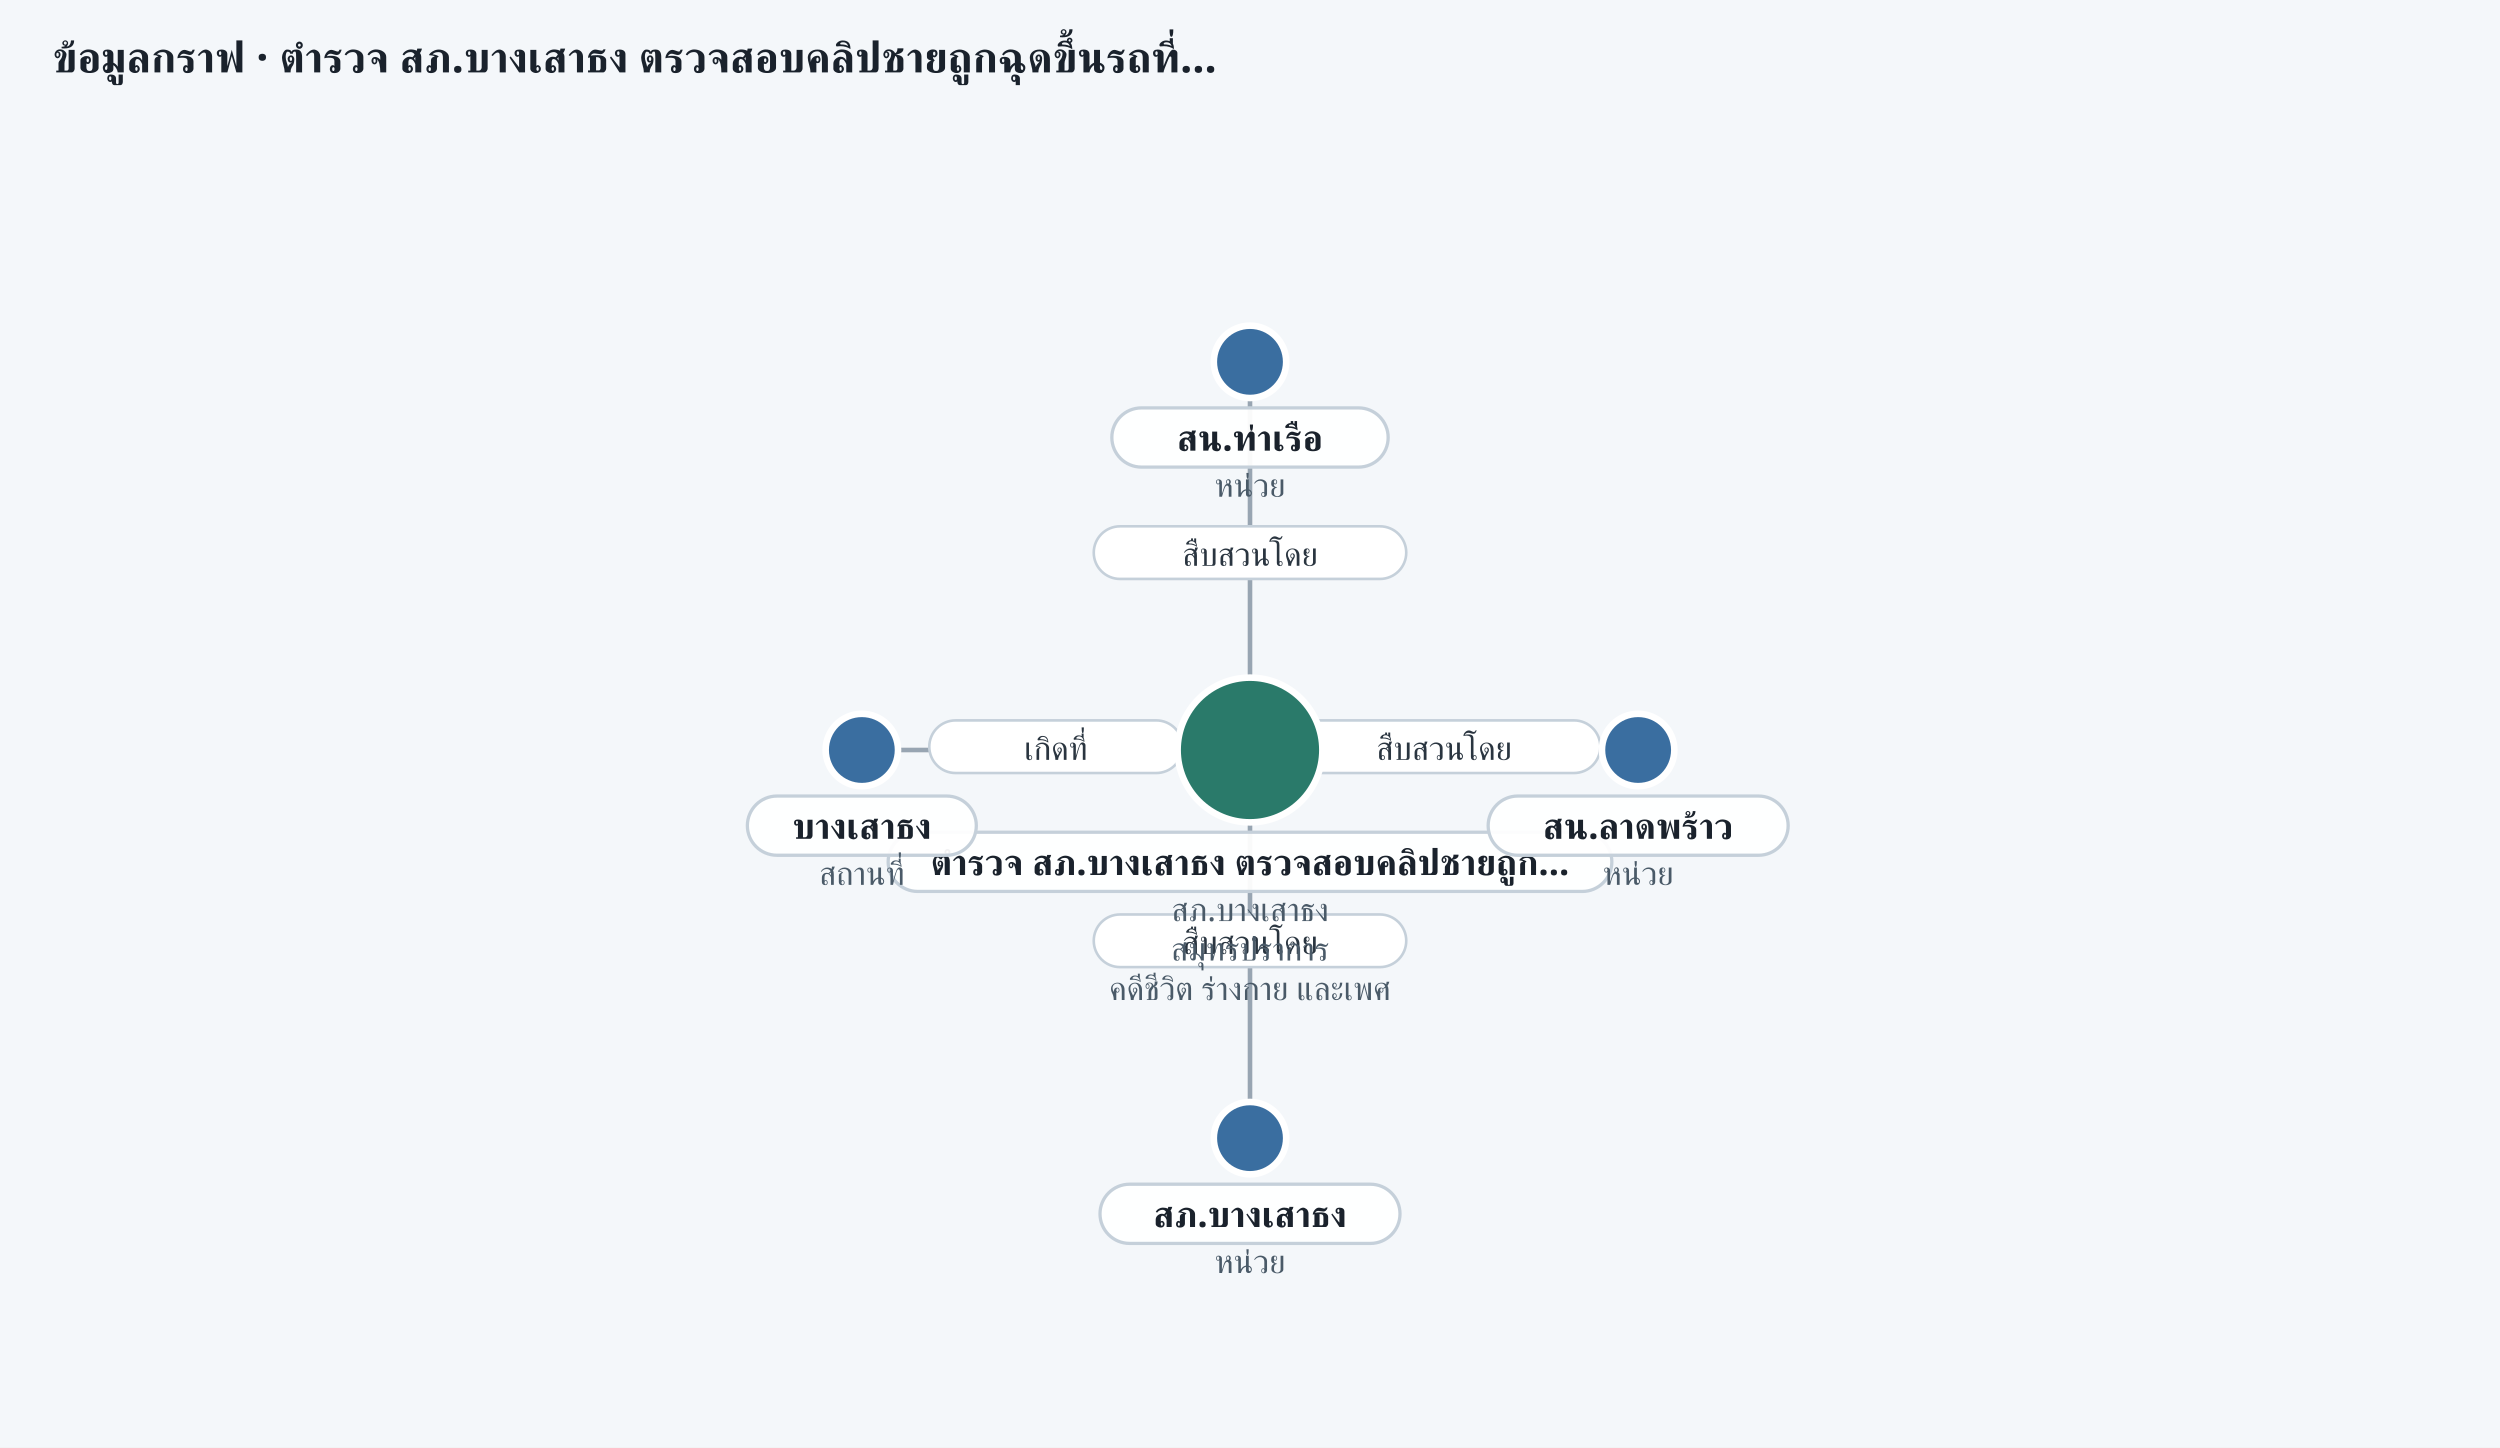
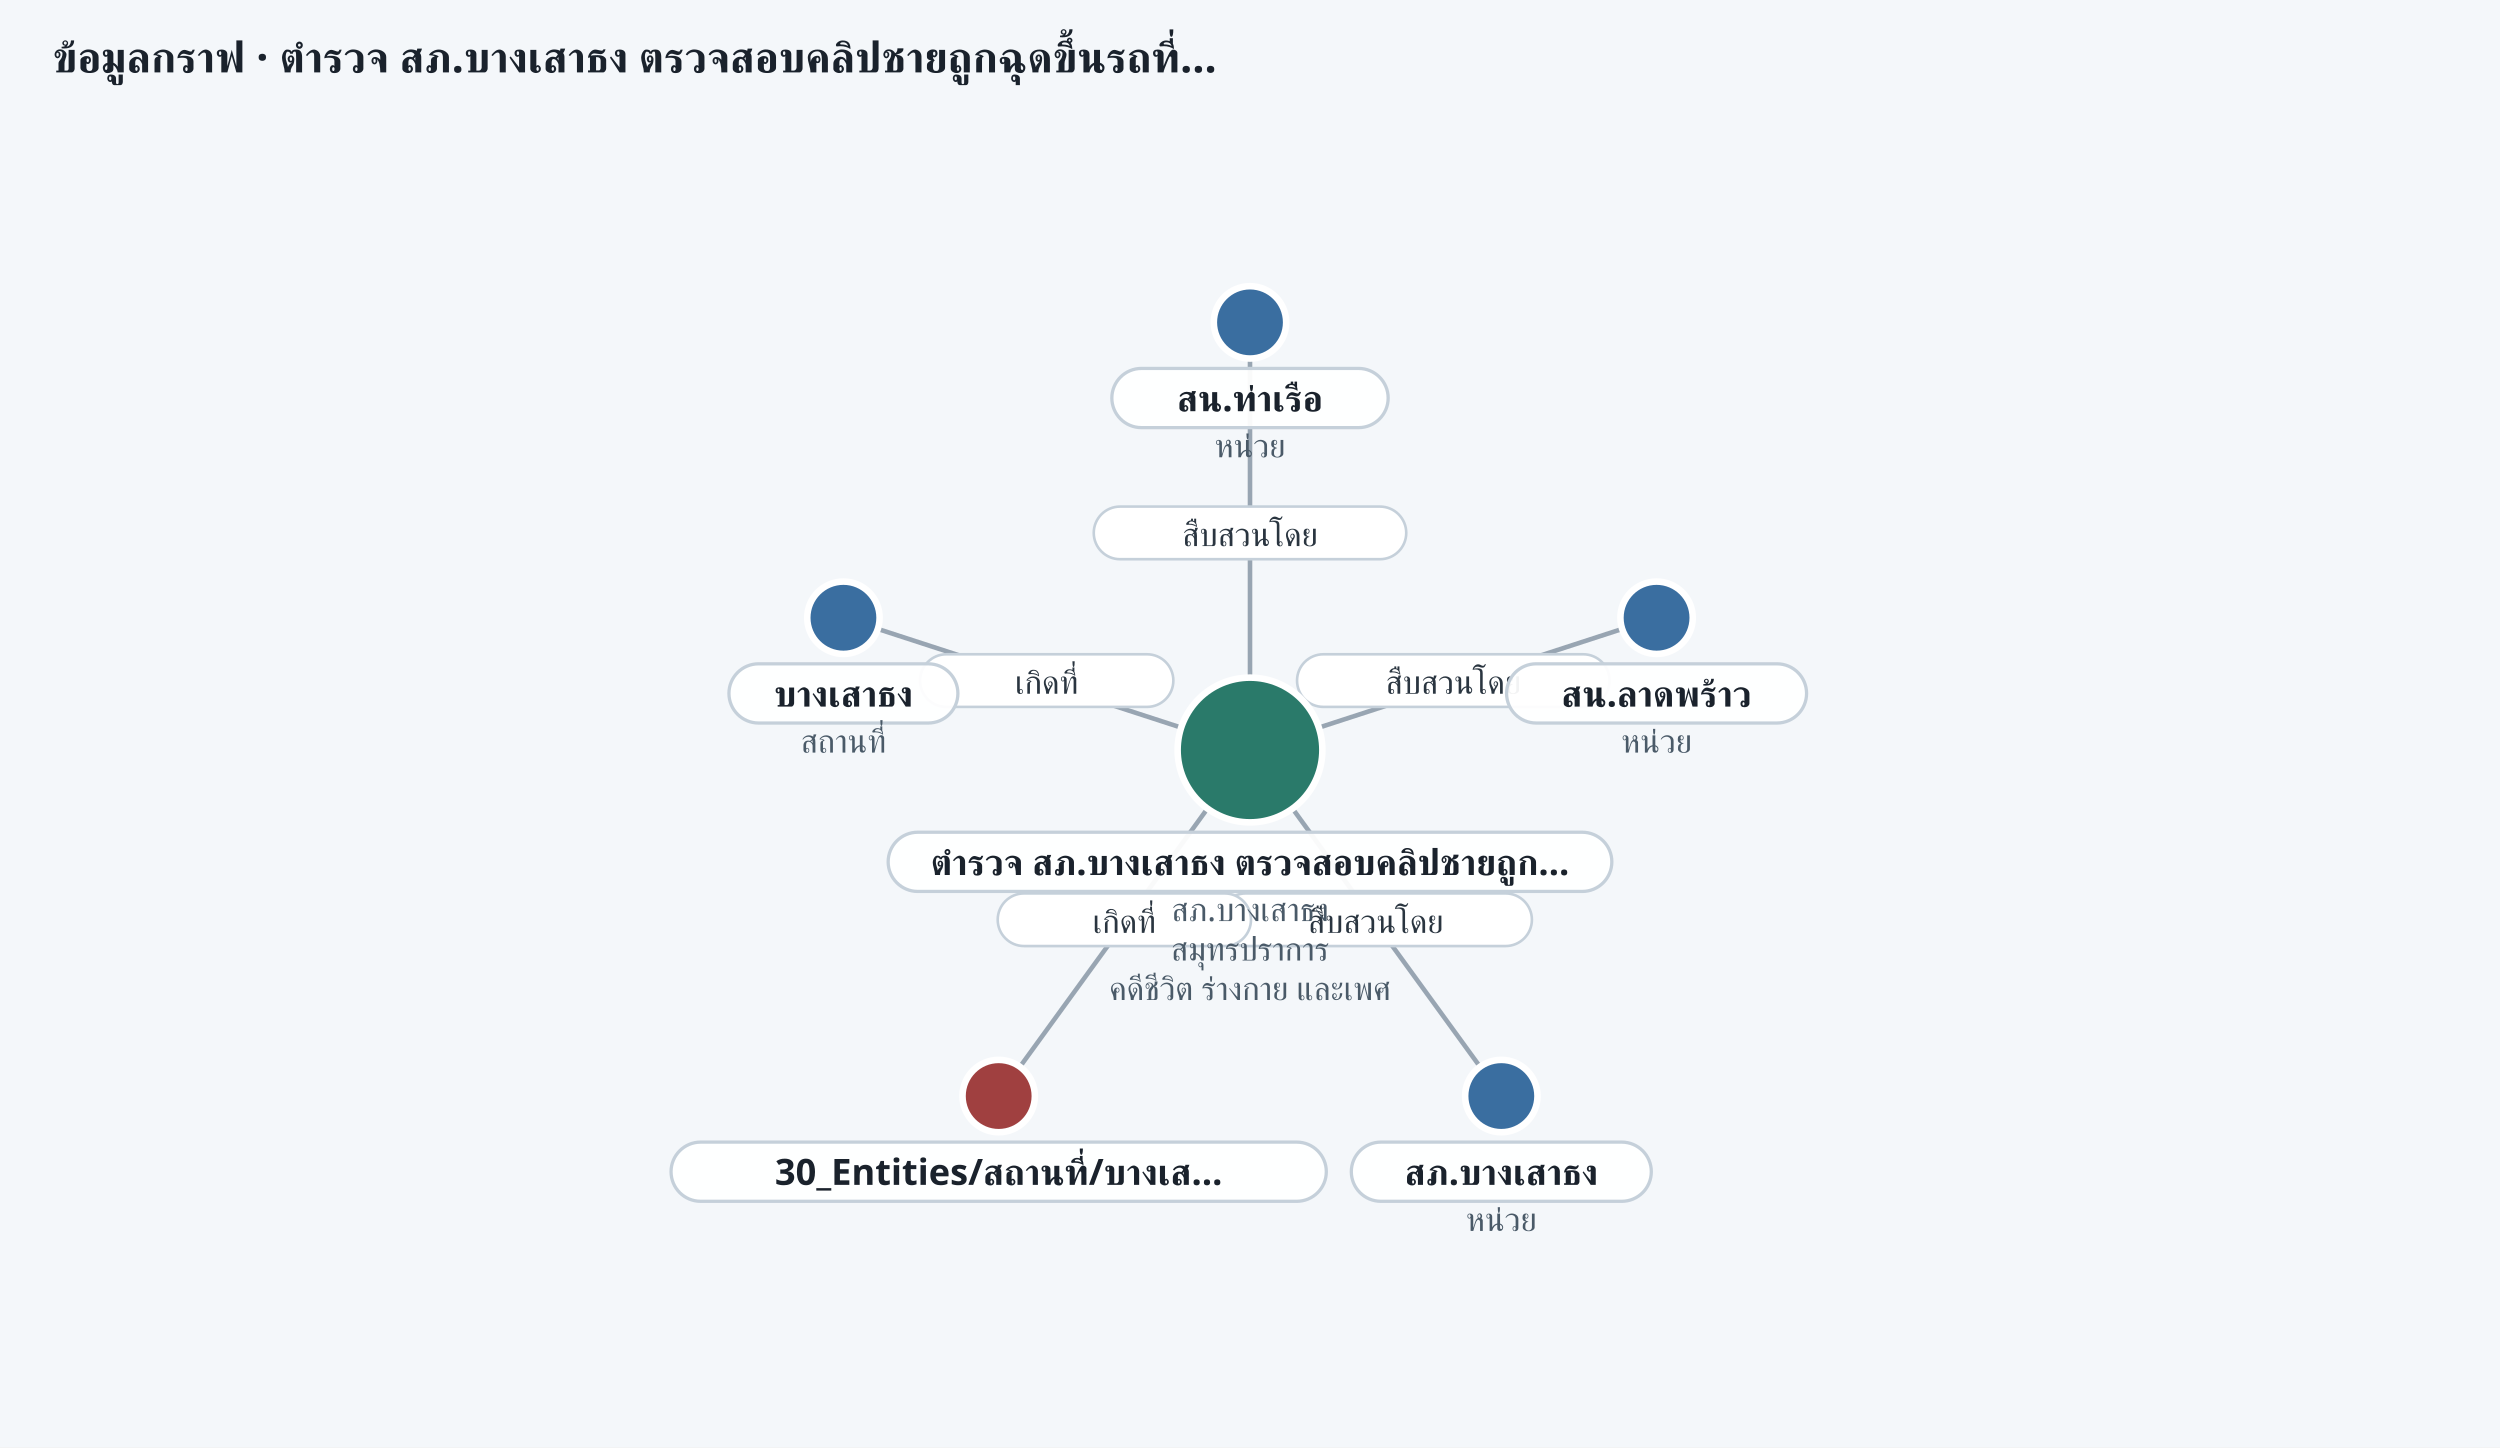
<svg xmlns="http://www.w3.org/2000/svg" width="760" height="440" viewBox="0 0 760 440" role="img" aria-label="ego graph 20261026-violent-03">
  <rect width="100%" height="100%" fill="#f4f7fa" />
  <text x="16" y="22" font-size="13" font-weight="700" fill="#1a222c" font-family="Sarabun, Anuphan, sans-serif">ข้อมูลกราฟ · ตำรวจ สภ.บางเสาธง ตรวจสอบคลิปชายถูกฉุดขึ้นรถที่…</text>
-   <line x1="380.0" y1="228.0" x2="380.0" y2="110.0" stroke="#7a8a9a" stroke-width="1.4" opacity="0.75" />
-   <rect x="332.5" y="160.0" width="95.0" height="16" rx="8" fill="#fff" stroke="#c5d0da" stroke-width="0.8" />
-   <text x="380.0" y="172.0" text-anchor="middle" font-size="10" fill="#2a3540" font-family="Sarabun, Anuphan, sans-serif">สืบสวนโดย</text>
-   <line x1="380.0" y1="228.0" x2="498.0" y2="228.0" stroke="#7a8a9a" stroke-width="1.4" opacity="0.75" />
-   <rect x="391.5" y="219.0" width="95.0" height="16" rx="8" fill="#fff" stroke="#c5d0da" stroke-width="0.8" />
-   <text x="439.0" y="231.0" text-anchor="middle" font-size="10" fill="#2a3540" font-family="Sarabun, Anuphan, sans-serif">สืบสวนโดย</text>
-   <line x1="380.0" y1="228.0" x2="380.0" y2="346.0" stroke="#7a8a9a" stroke-width="1.4" opacity="0.75" />
-   <rect x="332.5" y="278.0" width="95.0" height="16" rx="8" fill="#fff" stroke="#c5d0da" stroke-width="0.8" />
-   <text x="380.0" y="290.0" text-anchor="middle" font-size="10" fill="#2a3540" font-family="Sarabun, Anuphan, sans-serif">สืบสวนโดย</text>
-   <line x1="380.0" y1="228.0" x2="262.0" y2="228.0" stroke="#7a8a9a" stroke-width="1.4" opacity="0.75" />
-   <rect x="282.5" y="219.0" width="77.0" height="16" rx="8" fill="#fff" stroke="#c5d0da" stroke-width="0.8" />
-   <text x="321.0" y="231.0" text-anchor="middle" font-size="10" fill="#2a3540" font-family="Sarabun, Anuphan, sans-serif">เกิดที่</text>
+   <line x1="380.0" y1="228.0" x2="380.0" y2="98.0" stroke="#7a8a9a" stroke-width="1.4" opacity="0.75" />
+   <rect x="332.5" y="154.0" width="95.0" height="16" rx="8" fill="#fff" stroke="#c5d0da" stroke-width="0.8" />
+   <text x="380.0" y="166.0" text-anchor="middle" font-size="10" fill="#2a3540" font-family="Sarabun, Anuphan, sans-serif">สืบสวนโดย</text>
+   <line x1="380.0" y1="228.0" x2="503.6" y2="187.8" stroke="#7a8a9a" stroke-width="1.4" opacity="0.75" />
+   <rect x="394.3" y="198.9" width="95.0" height="16" rx="8" fill="#fff" stroke="#c5d0da" stroke-width="0.8" />
+   <text x="441.8" y="210.9" text-anchor="middle" font-size="10" fill="#2a3540" font-family="Sarabun, Anuphan, sans-serif">สืบสวนโดย</text>
+   <line x1="380.0" y1="228.0" x2="456.4" y2="333.2" stroke="#7a8a9a" stroke-width="1.4" opacity="0.75" />
+   <rect x="370.7" y="271.6" width="95.0" height="16" rx="8" fill="#fff" stroke="#c5d0da" stroke-width="0.8" />
+   <text x="418.2" y="283.6" text-anchor="middle" font-size="10" fill="#2a3540" font-family="Sarabun, Anuphan, sans-serif">สืบสวนโดย</text>
+   <line x1="380.0" y1="228.0" x2="303.6" y2="333.2" stroke="#7a8a9a" stroke-width="1.4" opacity="0.75" />
+   <rect x="303.3" y="271.6" width="77.0" height="16" rx="8" fill="#fff" stroke="#c5d0da" stroke-width="0.8" />
+   <text x="341.8" y="283.6" text-anchor="middle" font-size="10" fill="#2a3540" font-family="Sarabun, Anuphan, sans-serif">เกิดที่</text>
+   <line x1="380.0" y1="228.0" x2="256.4" y2="187.8" stroke="#7a8a9a" stroke-width="1.4" opacity="0.75" />
+   <rect x="279.7" y="198.9" width="77.0" height="16" rx="8" fill="#fff" stroke="#c5d0da" stroke-width="0.8" />
+   <text x="318.2" y="210.9" text-anchor="middle" font-size="10" fill="#2a3540" font-family="Sarabun, Anuphan, sans-serif">เกิดที่</text>
  <circle cx="380.0" cy="228.0" r="22" fill="#2a7a6a" stroke="#fff" stroke-width="2" />
  <rect x="270.0" y="253.0" width="220.0" height="18" rx="9" fill="rgba(255,255,255,0.94)" stroke="#c5d0da" />
  <text x="380.0" y="266.0" text-anchor="middle" font-size="11" font-weight="600" fill="#1a222c" font-family="Sarabun, Anuphan, sans-serif">ตำรวจ สภ.บางเสาธง ตรวจสอบคลิปชายถูก…</text>
  <text x="380.0" y="280.0" text-anchor="middle" font-size="10" fill="#4a5a68" font-family="Sarabun, Anuphan, sans-serif">สภ.บางเสาธง</text>
  <text x="380.0" y="292.0" text-anchor="middle" font-size="10" fill="#4a5a68" font-family="Sarabun, Anuphan, sans-serif">สมุทรปราการ</text>
  <text x="380.0" y="304.0" text-anchor="middle" font-size="10" fill="#4a5a68" font-family="Sarabun, Anuphan, sans-serif">คดีชีวิต ร่างกาย และเพศ</text>
-   <circle cx="380.0" cy="110.0" r="11" fill="#3a6ea0" stroke="#fff" stroke-width="2" />
-   <rect x="338.0" y="124.0" width="84.0" height="18" rx="9" fill="rgba(255,255,255,0.94)" stroke="#c5d0da" />
-   <text x="380.0" y="137.0" text-anchor="middle" font-size="11" font-weight="600" fill="#1a222c" font-family="Sarabun, Anuphan, sans-serif">สน.ท่าเรือ</text>
-   <text x="380.0" y="151.0" text-anchor="middle" font-size="10" fill="#4a5a68" font-family="Sarabun, Anuphan, sans-serif">หน่วย</text>
-   <circle cx="498.0" cy="228.0" r="11" fill="#3a6ea0" stroke="#fff" stroke-width="2" />
-   <rect x="452.4" y="242.0" width="91.2" height="18" rx="9" fill="rgba(255,255,255,0.94)" stroke="#c5d0da" />
-   <text x="498.0" y="255.0" text-anchor="middle" font-size="11" font-weight="600" fill="#1a222c" font-family="Sarabun, Anuphan, sans-serif">สน.ลาดพร้าว</text>
-   <text x="498.0" y="269.0" text-anchor="middle" font-size="10" fill="#4a5a68" font-family="Sarabun, Anuphan, sans-serif">หน่วย</text>
-   <circle cx="380.0" cy="346.0" r="11" fill="#3a6ea0" stroke="#fff" stroke-width="2" />
-   <rect x="334.4" y="360.0" width="91.2" height="18" rx="9" fill="rgba(255,255,255,0.94)" stroke="#c5d0da" />
-   <text x="380.0" y="373.0" text-anchor="middle" font-size="11" font-weight="600" fill="#1a222c" font-family="Sarabun, Anuphan, sans-serif">สภ.บางเสาธง</text>
-   <text x="380.0" y="387.0" text-anchor="middle" font-size="10" fill="#4a5a68" font-family="Sarabun, Anuphan, sans-serif">หน่วย</text>
-   <circle cx="262.0" cy="228.0" r="11" fill="#3a6ea0" stroke="#fff" stroke-width="2" />
-   <rect x="227.2" y="242.0" width="69.6" height="18" rx="9" fill="rgba(255,255,255,0.94)" stroke="#c5d0da" />
-   <text x="262.0" y="255.0" text-anchor="middle" font-size="11" font-weight="600" fill="#1a222c" font-family="Sarabun, Anuphan, sans-serif">บางเสาธง</text>
-   <text x="262.0" y="269.0" text-anchor="middle" font-size="10" fill="#4a5a68" font-family="Sarabun, Anuphan, sans-serif">สถานที่</text>
+   <circle cx="380.0" cy="98.0" r="11" fill="#3a6ea0" stroke="#fff" stroke-width="2" />
+   <rect x="338.0" y="112.0" width="84.0" height="18" rx="9" fill="rgba(255,255,255,0.94)" stroke="#c5d0da" />
+   <text x="380.0" y="125.0" text-anchor="middle" font-size="11" font-weight="600" fill="#1a222c" font-family="Sarabun, Anuphan, sans-serif">สน.ท่าเรือ</text>
+   <text x="380.0" y="139.0" text-anchor="middle" font-size="10" fill="#4a5a68" font-family="Sarabun, Anuphan, sans-serif">หน่วย</text>
+   <circle cx="503.6" cy="187.8" r="11" fill="#3a6ea0" stroke="#fff" stroke-width="2" />
+   <rect x="458.0" y="201.8" width="91.2" height="18" rx="9" fill="rgba(255,255,255,0.94)" stroke="#c5d0da" />
+   <text x="503.6" y="214.8" text-anchor="middle" font-size="11" font-weight="600" fill="#1a222c" font-family="Sarabun, Anuphan, sans-serif">สน.ลาดพร้าว</text>
+   <text x="503.6" y="228.8" text-anchor="middle" font-size="10" fill="#4a5a68" font-family="Sarabun, Anuphan, sans-serif">หน่วย</text>
+   <circle cx="456.4" cy="333.2" r="11" fill="#3a6ea0" stroke="#fff" stroke-width="2" />
+   <rect x="410.8" y="347.2" width="91.2" height="18" rx="9" fill="rgba(255,255,255,0.94)" stroke="#c5d0da" />
+   <text x="456.4" y="360.2" text-anchor="middle" font-size="11" font-weight="600" fill="#1a222c" font-family="Sarabun, Anuphan, sans-serif">สภ.บางเสาธง</text>
+   <text x="456.4" y="374.2" text-anchor="middle" font-size="10" fill="#4a5a68" font-family="Sarabun, Anuphan, sans-serif">หน่วย</text>
+   <circle cx="303.6" cy="333.2" r="11" fill="#a04040" stroke="#fff" stroke-width="2" />
+   <rect x="204.0" y="347.2" width="199.2" height="18" rx="9" fill="rgba(255,255,255,0.94)" stroke="#c5d0da" />
+   <text x="303.6" y="360.2" text-anchor="middle" font-size="11" font-weight="600" fill="#1a222c" font-family="Sarabun, Anuphan, sans-serif">30_Entities/สถานที่/บางเส…</text>
+   <circle cx="256.4" cy="187.8" r="11" fill="#3a6ea0" stroke="#fff" stroke-width="2" />
+   <rect x="221.6" y="201.8" width="69.6" height="18" rx="9" fill="rgba(255,255,255,0.94)" stroke="#c5d0da" />
+   <text x="256.4" y="214.8" text-anchor="middle" font-size="11" font-weight="600" fill="#1a222c" font-family="Sarabun, Anuphan, sans-serif">บางเสาธง</text>
+   <text x="256.4" y="228.8" text-anchor="middle" font-size="10" fill="#4a5a68" font-family="Sarabun, Anuphan, sans-serif">สถานที่</text>
</svg>
